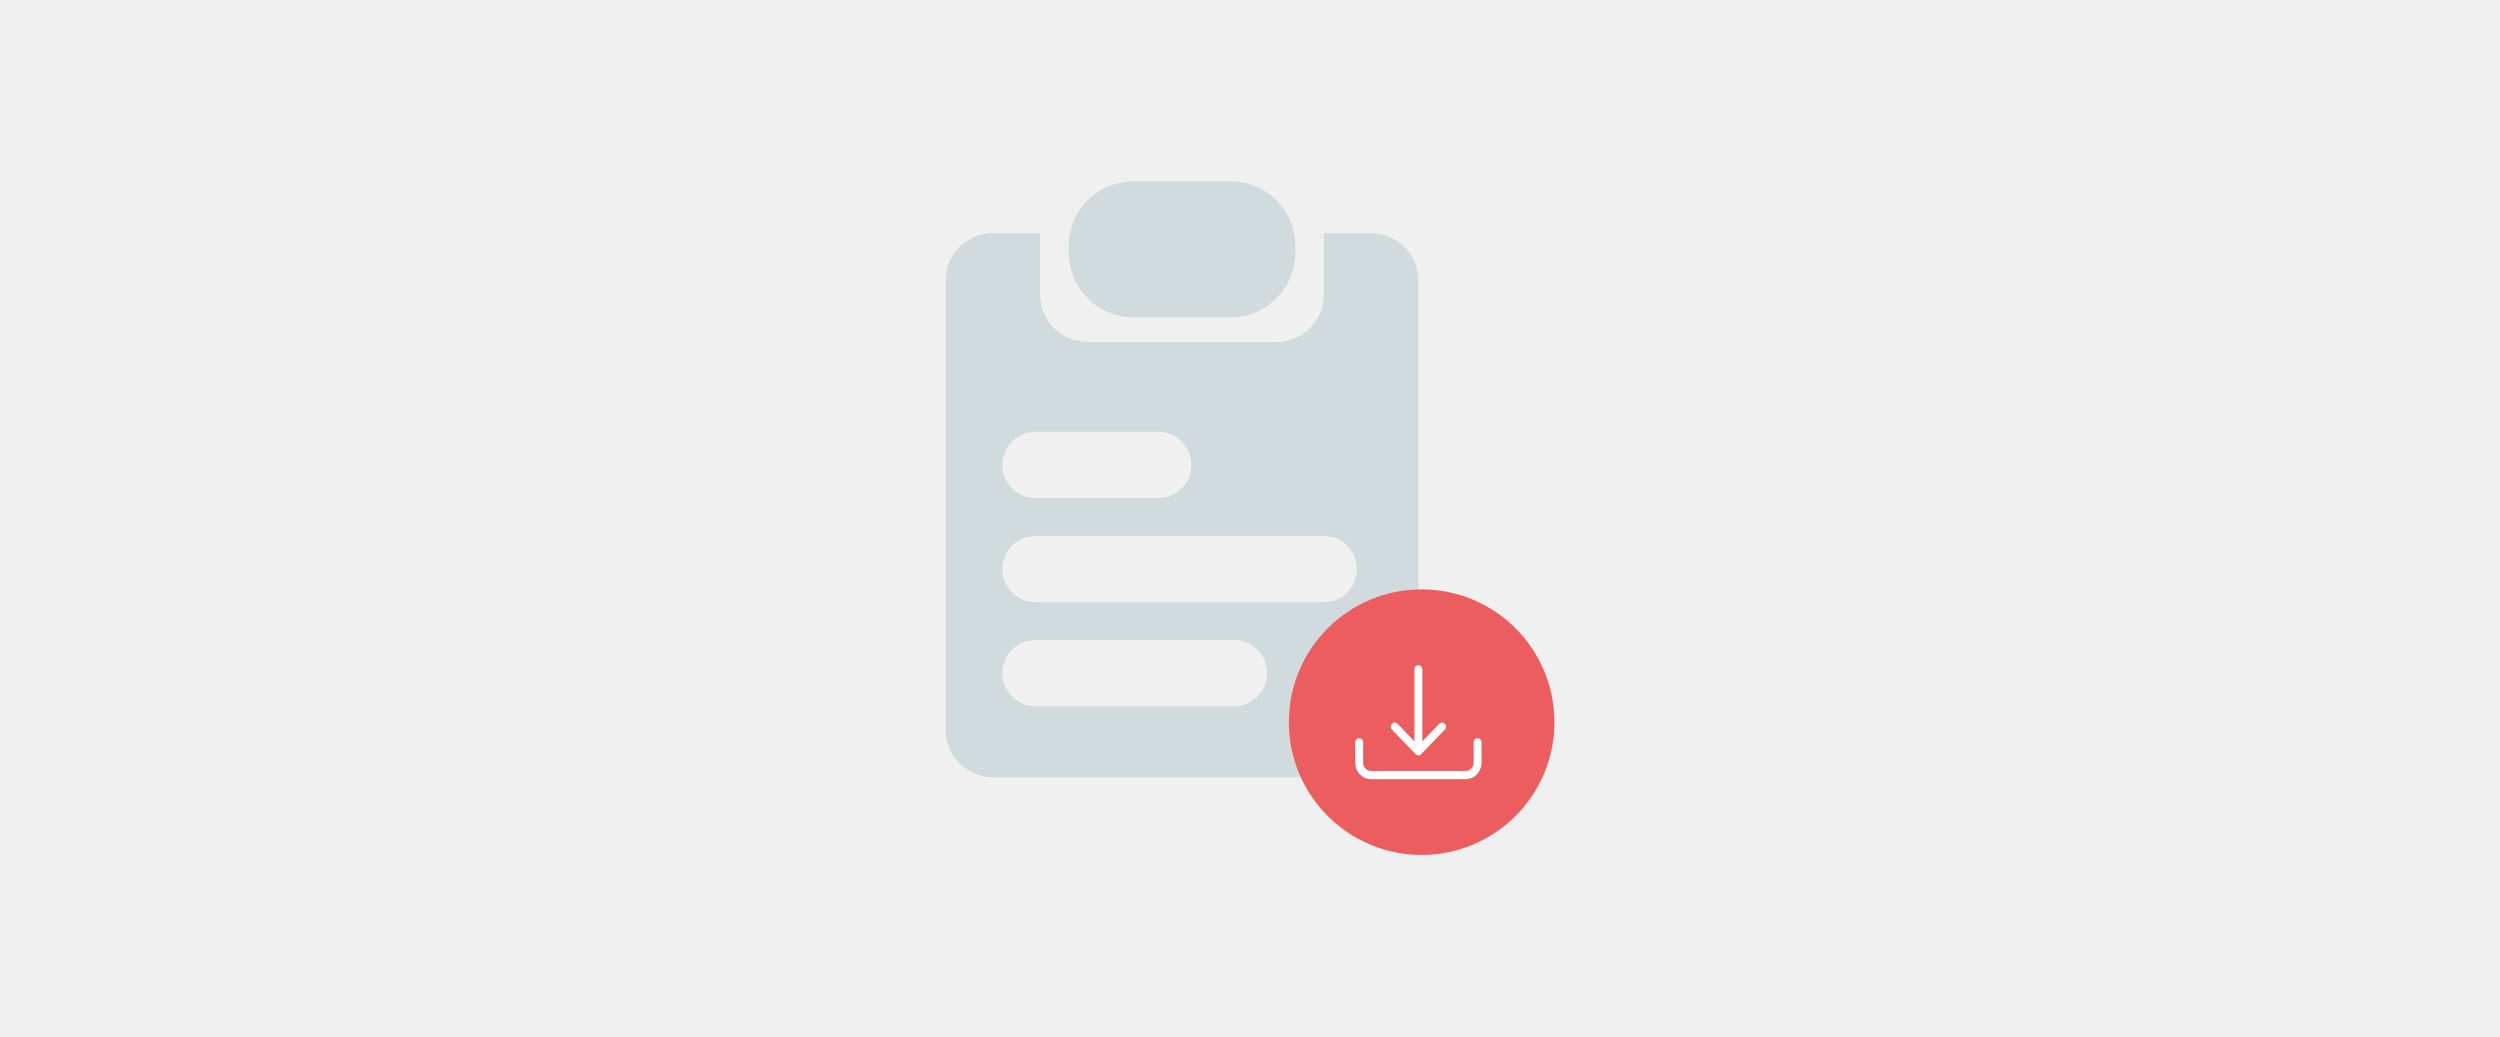
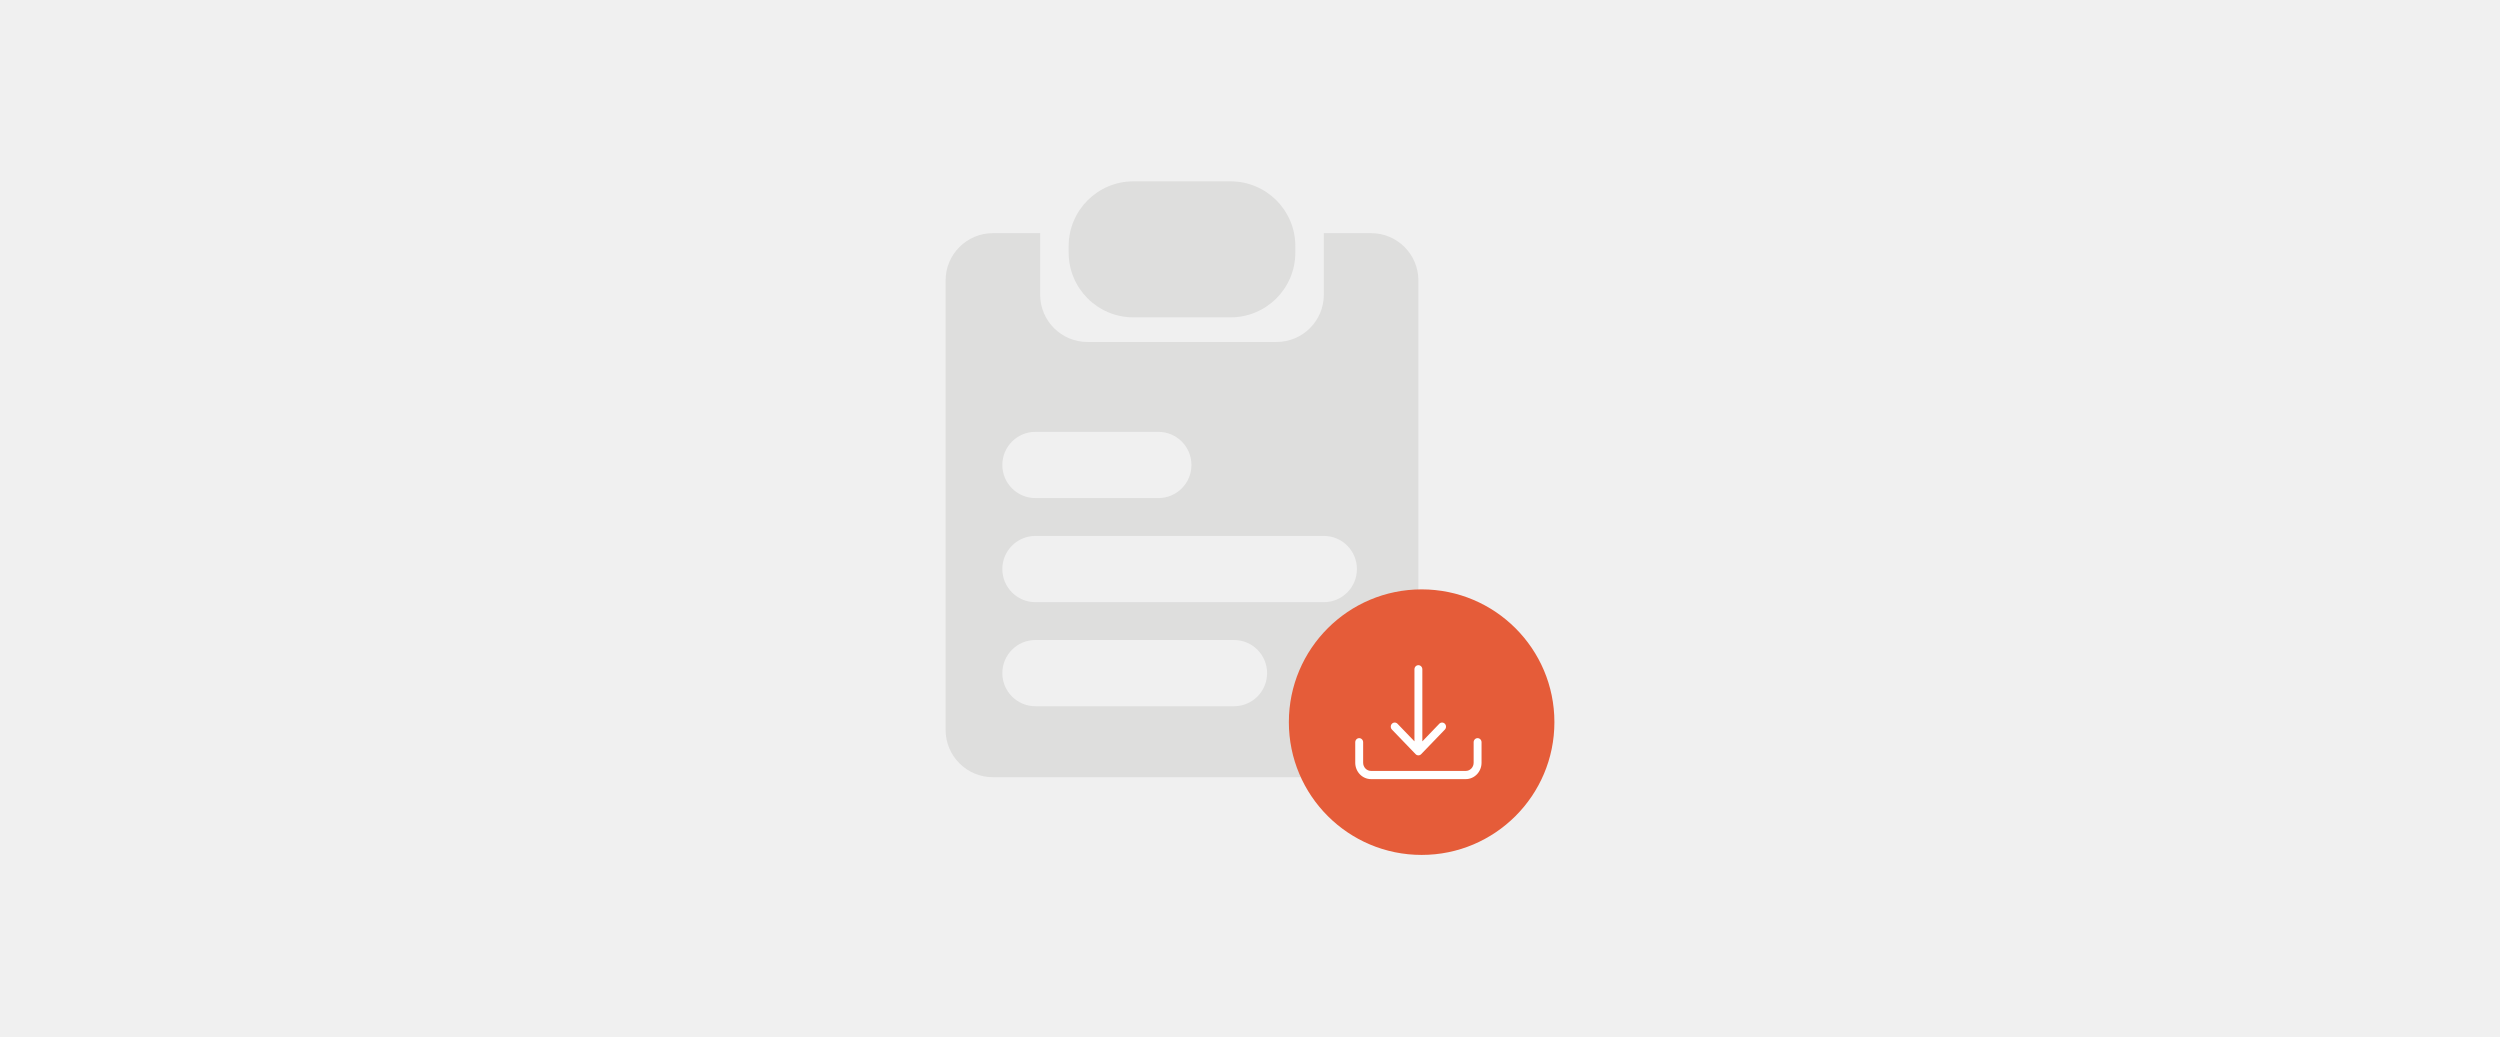
<svg xmlns="http://www.w3.org/2000/svg" width="386" height="160" viewBox="0 0 386 160" fill="none">
-   <path fill-rule="evenodd" clip-rule="evenodd" d="M153.3 36H160.6V45.496C160.6 49.53 163.868 52.8 167.9 52.8H197.1C201.132 52.8 204.4 49.53 204.4 45.496V36H211.7C215.732 36 219 39.27 219 43.304V112.696C219 116.73 215.732 120 211.7 120H153.3C149.268 120 146 116.73 146 112.696V43.304C146 39.27 149.268 36 153.3 36ZM159.87 66.678C157.048 66.678 154.76 68.967 154.76 71.791C154.76 74.615 157.048 76.904 159.87 76.904H178.85C181.672 76.904 183.96 74.615 183.96 71.791C183.96 68.967 181.672 66.678 178.85 66.678H159.87ZM154.76 87.861C154.76 85.037 157.048 82.748 159.87 82.748H204.4C207.222 82.748 209.51 85.037 209.51 87.861C209.51 90.685 207.222 92.974 204.4 92.974H159.87C157.048 92.974 154.76 90.685 154.76 87.861ZM159.87 98.817C157.048 98.817 154.76 101.107 154.76 103.93C154.76 106.754 157.048 109.043 159.87 109.043H190.53C193.352 109.043 195.64 106.754 195.64 103.93C195.64 101.107 193.352 98.817 190.53 98.817H159.87Z" fill="#D1DBDE" />
-   <rect x="165" y="28" width="35" height="21" rx="10" fill="#D1DBDE" />
-   <circle cx="219.5" cy="111.5" r="20.5" fill="#EB5D5E" />
+   <path fill-rule="evenodd" clip-rule="evenodd" d="M153.3 36H160.6V45.496C160.6 49.53 163.868 52.8 167.9 52.8H197.1C201.132 52.8 204.4 49.53 204.4 45.496V36H211.7C215.732 36 219 39.27 219 43.304V112.696C219 116.73 215.732 120 211.7 120H153.3C149.268 120 146 116.73 146 112.696V43.304C146 39.27 149.268 36 153.3 36ZM159.87 66.678C157.048 66.678 154.76 68.967 154.76 71.791C154.76 74.615 157.048 76.904 159.87 76.904H178.85C181.672 76.904 183.96 74.615 183.96 71.791C183.96 68.967 181.672 66.678 178.85 66.678H159.87ZM154.76 87.861C154.76 85.037 157.048 82.748 159.87 82.748H204.4C207.222 82.748 209.51 85.037 209.51 87.861C209.51 90.685 207.222 92.974 204.4 92.974H159.87C157.048 92.974 154.76 90.685 154.76 87.861ZM159.87 98.817C157.048 98.817 154.76 101.107 154.76 103.93C154.76 106.754 157.048 109.043 159.87 109.043H190.53C193.352 109.043 195.64 106.754 195.64 103.93C195.64 101.107 193.352 98.817 190.53 98.817H159.87Z" fill="#DEDEDD" />
+   <rect x="165" y="28" width="35" height="21" rx="10" fill="#DEDEDD" />
+   <circle cx="219.5" cy="111.5" r="20.5" fill="#E55C39" />
  <path d="M209.859 113.968C210.021 113.968 210.176 114.035 210.29 114.153C210.405 114.272 210.469 114.433 210.469 114.601V117.765C210.469 118.1 210.597 118.422 210.826 118.66C211.054 118.897 211.364 119.03 211.688 119.03H226.312C226.636 119.03 226.946 118.897 227.174 118.66C227.403 118.422 227.531 118.1 227.531 117.765V114.601C227.531 114.433 227.595 114.272 227.71 114.153C227.824 114.035 227.979 113.968 228.141 113.968C228.302 113.968 228.457 114.035 228.572 114.153C228.686 114.272 228.75 114.433 228.75 114.601V117.765C228.75 118.436 228.493 119.08 228.036 119.555C227.579 120.029 226.959 120.296 226.312 120.296H211.688C211.041 120.296 210.421 120.029 209.964 119.555C209.507 119.08 209.25 118.436 209.25 117.765V114.601C209.25 114.433 209.314 114.272 209.428 114.153C209.543 114.035 209.698 113.968 209.859 113.968Z" fill="white" />
  <path d="M218.569 116.441C218.625 116.5 218.692 116.547 218.766 116.579C218.84 116.611 218.92 116.627 219 116.627C219.08 116.627 219.16 116.611 219.234 116.579C219.308 116.547 219.375 116.5 219.431 116.441L223.088 112.644C223.202 112.525 223.266 112.364 223.266 112.196C223.266 112.028 223.202 111.867 223.088 111.748C222.973 111.629 222.818 111.562 222.656 111.562C222.494 111.562 222.339 111.629 222.225 111.748L219.609 114.465V103.337C219.609 103.169 219.545 103.008 219.431 102.889C219.317 102.771 219.162 102.704 219 102.704C218.838 102.704 218.683 102.771 218.569 102.889C218.455 103.008 218.391 103.169 218.391 103.337V114.465L215.775 111.748C215.661 111.629 215.506 111.562 215.344 111.562C215.182 111.562 215.027 111.629 214.912 111.748C214.798 111.867 214.734 112.028 214.734 112.196C214.734 112.364 214.798 112.525 214.912 112.644L218.569 116.441Z" fill="white" />
</svg>
